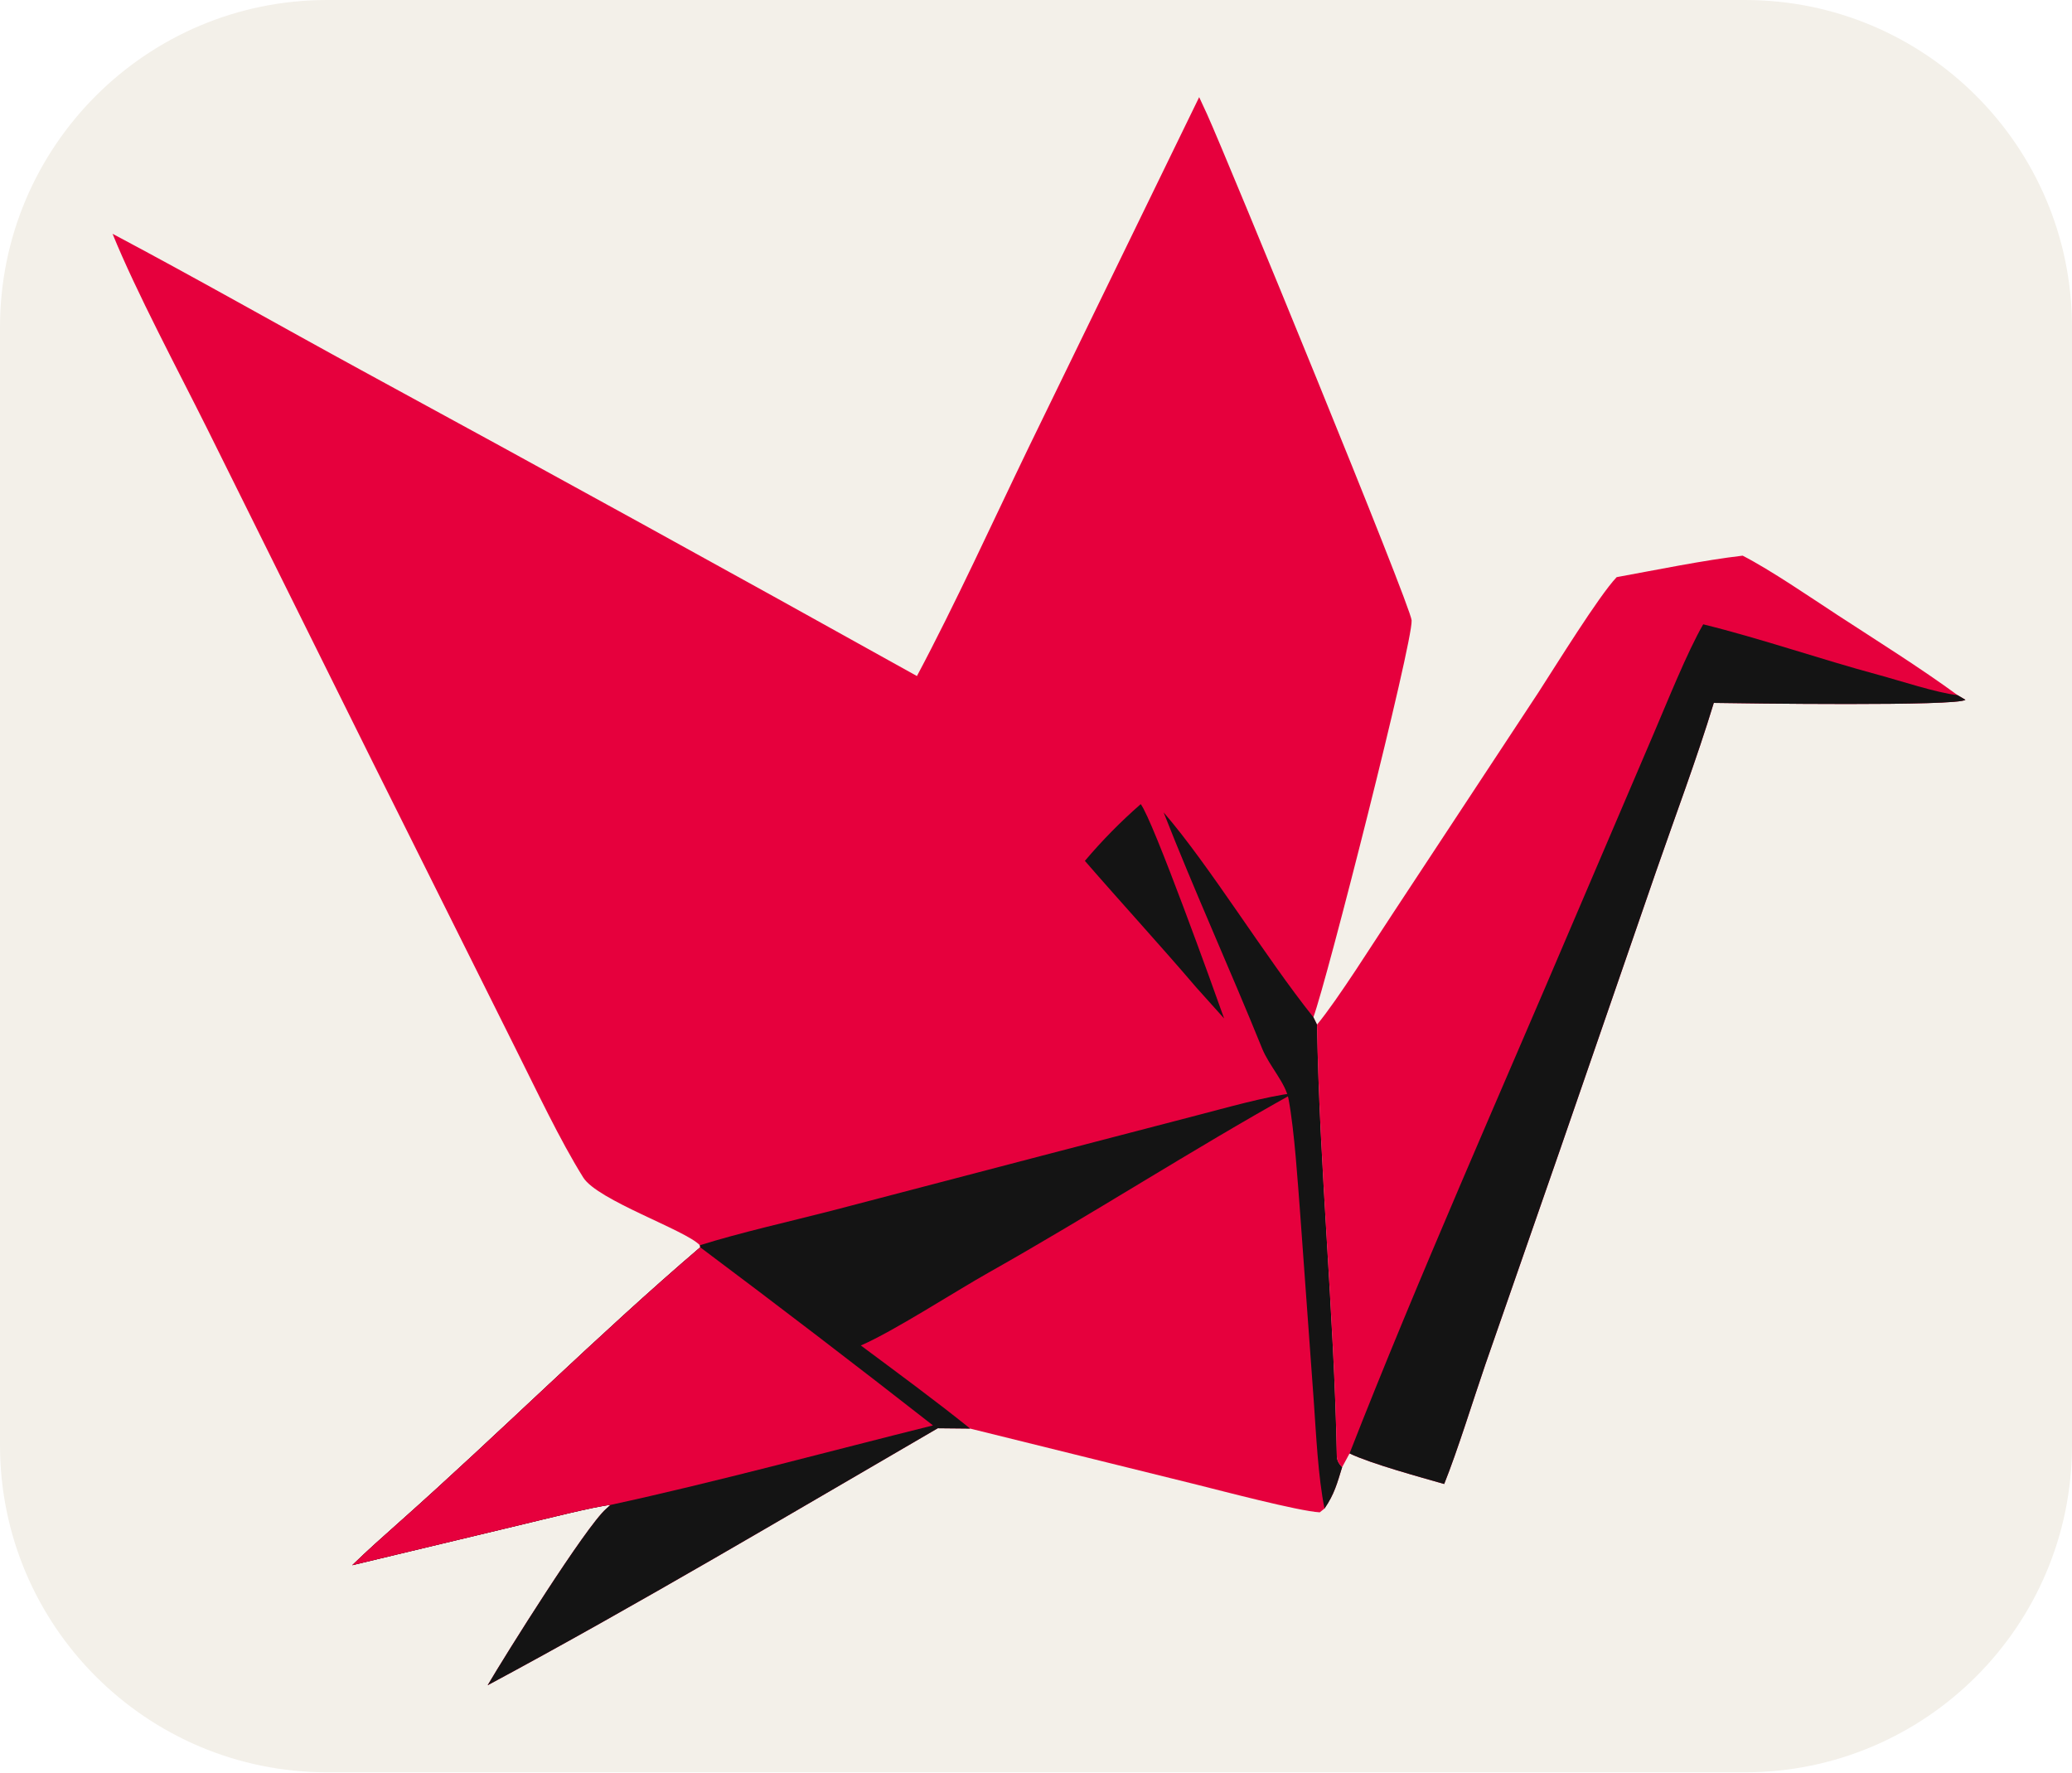
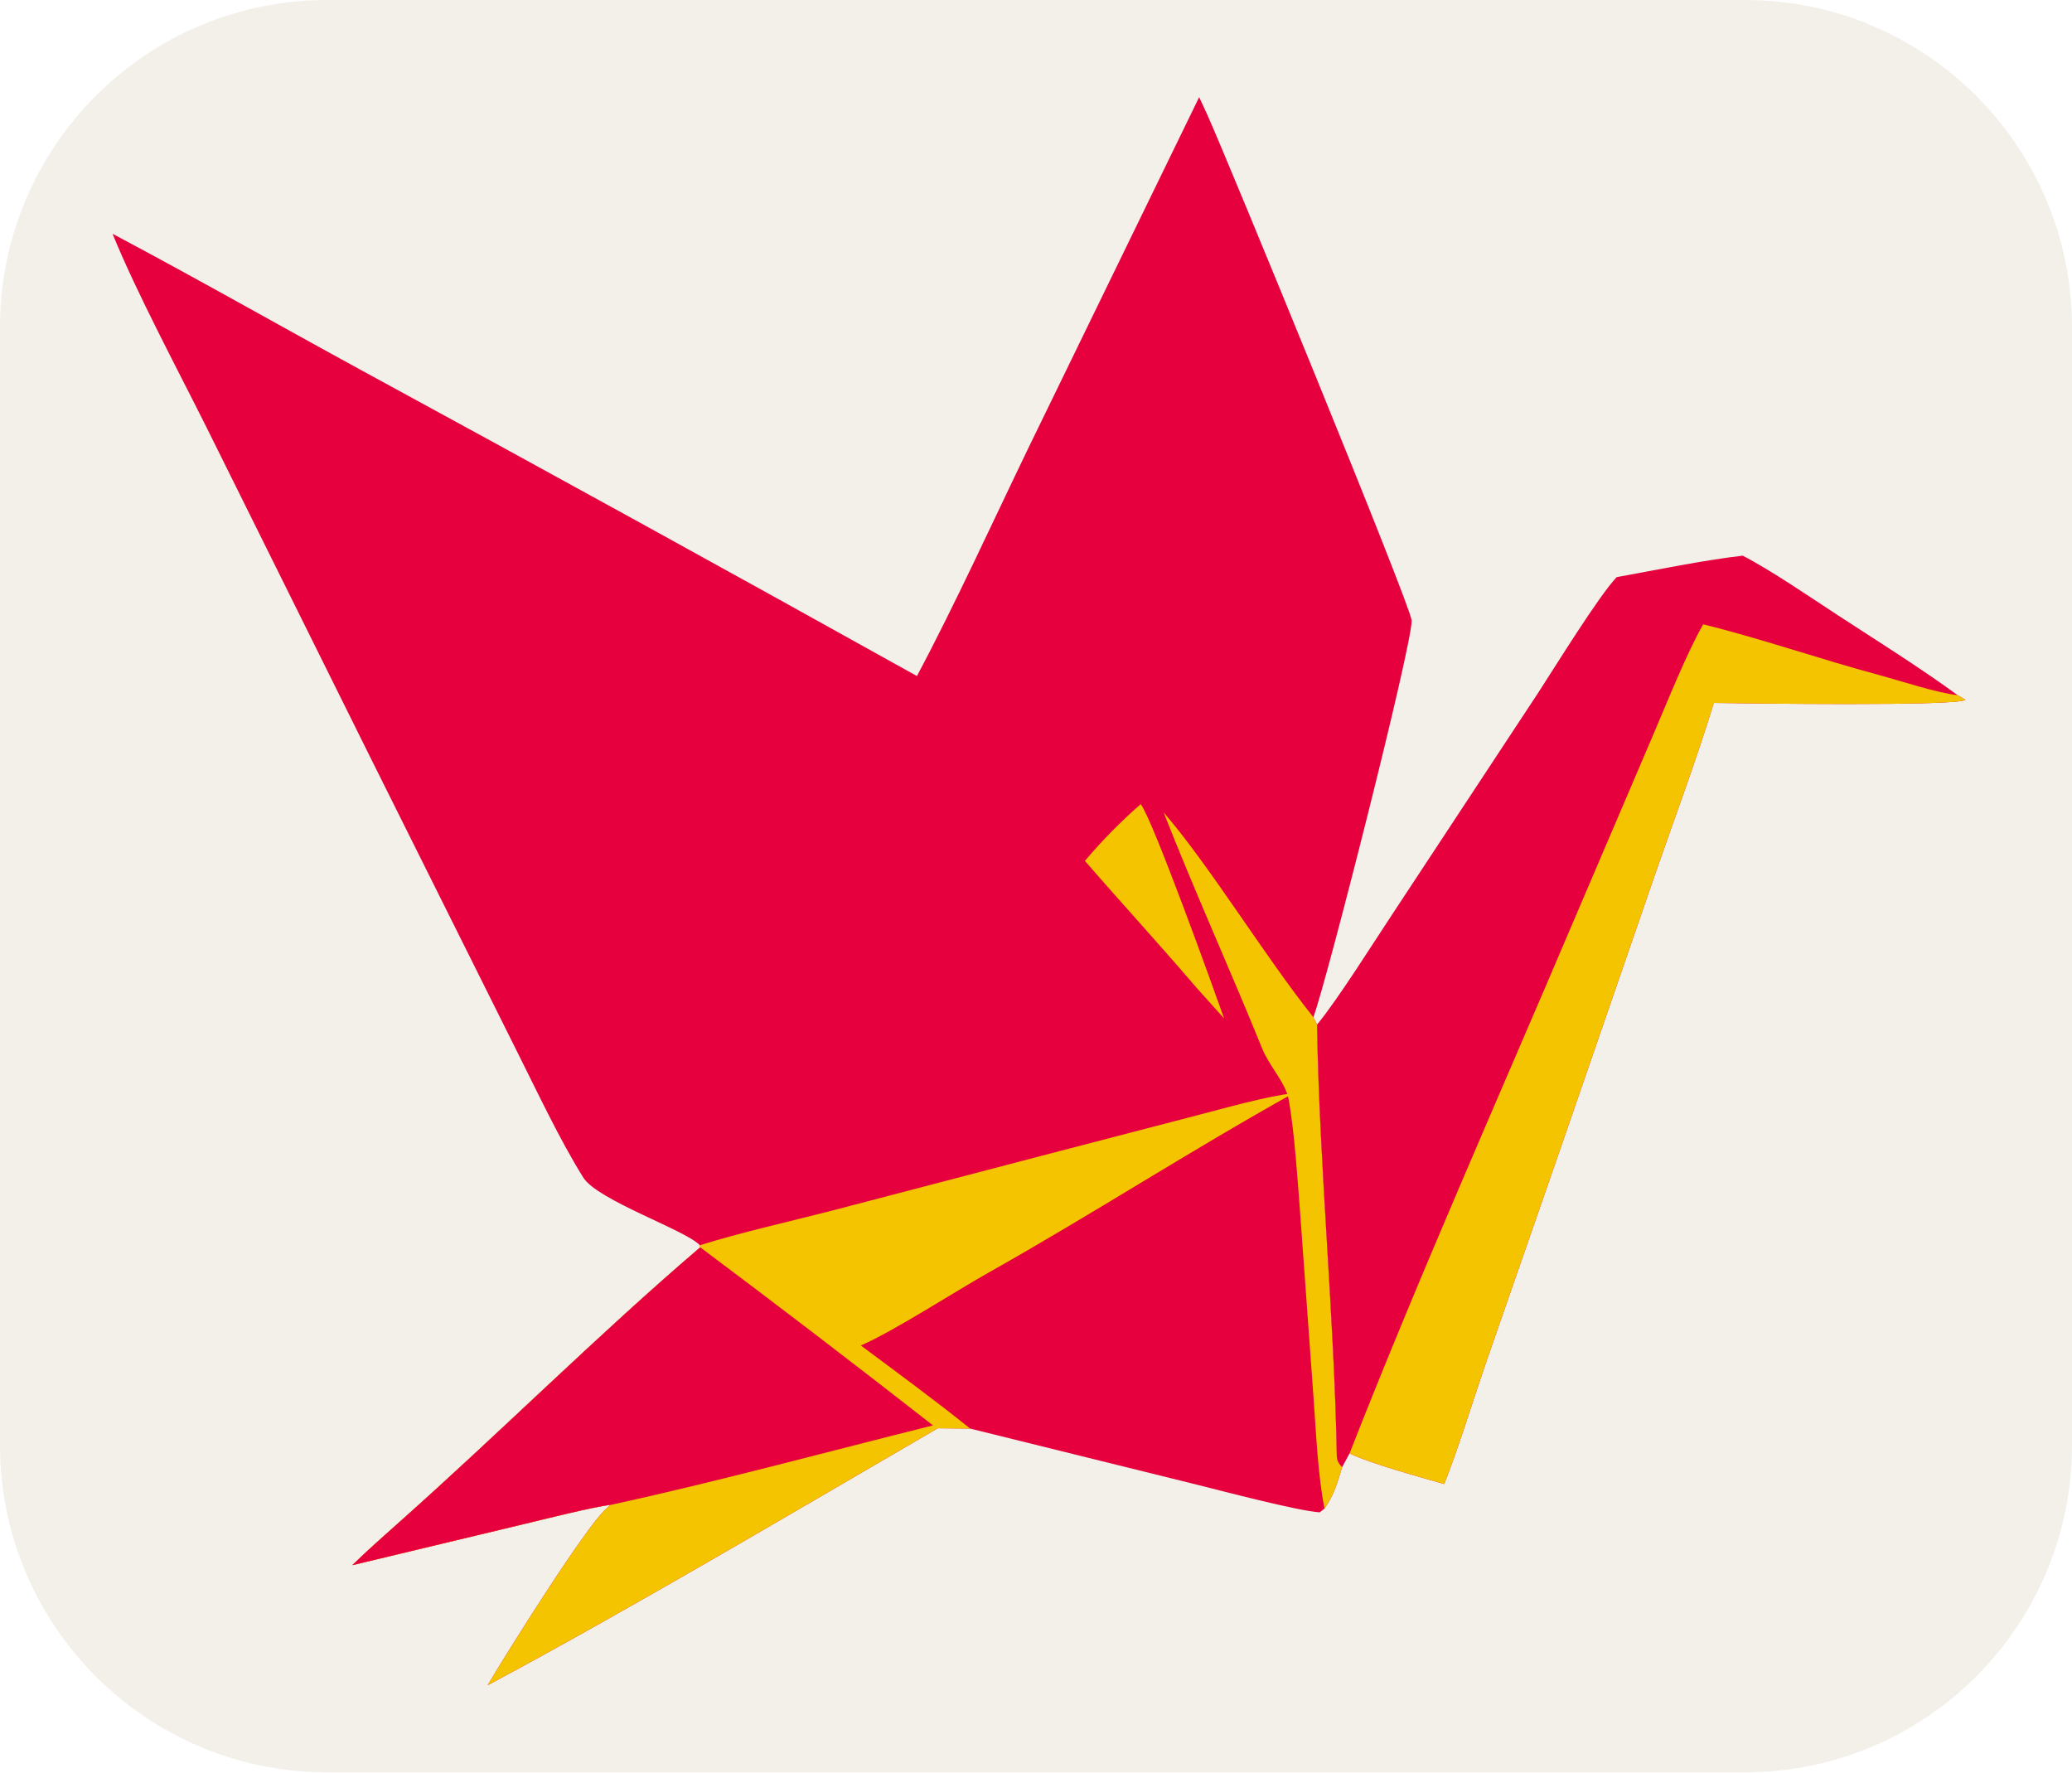
<svg xmlns="http://www.w3.org/2000/svg" viewBox="640 340 760 650">
  <rect x="640" y="340" width="760" height="650" rx="120" fill="#f3f0e9" />
  <path fill="#e6003d" d="M 976.325 587.943 C 990.207 561.905 1004.3 531.028 1017.23 504.254 L 1079.85 375.628 C 1080.85 377.747 1081.83 379.874 1082.8 382.007 C 1090.03 397.957 1157.52 562.275 1157.78 567.545 C 1158.19 575.82 1126.6 700.08 1121.74 713.071 L 1123.08 715.799 C 1123.95 768.287 1129.33 821.485 1130.34 874.056 C 1130.37 875.77 1131.19 876.922 1132.28 878.11 C 1130.46 884.037 1129.41 888.065 1125.83 893.258 L 1124.08 894.658 C 1116.3 894.214 1087.63 886.659 1079.02 884.513 L 995.85 863.938 L 983.973 863.818 C 930.437 894.912 873.274 928.897 818.868 958.074 C 825.393 946.917 854.847 899.923 862.306 893.395 C 862.651 893.093 862.981 892.773 863.324 892.468 C 863.53 892.285 863.744 892.111 863.953 891.932 C 858.578 892.382 838.515 897.448 832.252 898.939 L 769.21 914.043 C 774.566 908.811 780.666 903.399 786.281 898.412 C 823.453 865.395 859.104 829.713 896.844 797.453 L 896.709 796.7 C 891.512 791.135 859.156 780.224 853.923 771.841 C 845.27 757.979 836.764 739.815 829.303 724.963 L 776.436 618.977 L 715.959 497.155 C 705.31 475.801 689.987 447.159 681.286 425.751 C 711.409 441.708 742.418 459.361 772.509 475.765 C 840.635 512.816 908.575 550.209 976.325 587.943 z" />
-   <path fill="#141414" d="M 896.709 796.7 C 911.412 792.075 929.702 787.984 944.828 784.092 L 1022.5 763.776 L 1079.14 749.028 C 1089.2 746.432 1104.73 742.004 1114.5 740.923 C 1077.16 761.686 1040.1 785.642 1002.79 806.631 C 990.283 813.664 967.66 828.327 955.747 833.458 C 968.59 843.031 983.383 853.882 995.85 863.938 L 983.973 863.818 C 930.437 894.912 873.274 928.897 818.868 958.074 C 825.393 946.917 854.847 899.923 862.306 893.395 C 862.651 893.093 862.981 892.773 863.324 892.468 C 863.53 892.285 863.744 892.111 863.953 891.932 C 858.578 892.382 838.515 897.448 832.252 898.939 L 769.21 914.043 C 774.566 908.811 780.666 903.399 786.281 898.412 C 823.453 865.395 859.104 829.713 896.844 797.453 L 896.709 796.7 z" />
+   <path fill="#f5c400" d="M 896.709 796.7 C 911.412 792.075 929.702 787.984 944.828 784.092 L 1022.5 763.776 L 1079.14 749.028 C 1089.2 746.432 1104.73 742.004 1114.5 740.923 C 1077.16 761.686 1040.1 785.642 1002.79 806.631 C 990.283 813.664 967.66 828.327 955.747 833.458 C 968.59 843.031 983.383 853.882 995.85 863.938 L 983.973 863.818 C 930.437 894.912 873.274 928.897 818.868 958.074 C 825.393 946.917 854.847 899.923 862.306 893.395 C 862.651 893.093 862.981 892.773 863.324 892.468 C 863.53 892.285 863.744 892.111 863.953 891.932 C 858.578 892.382 838.515 897.448 832.252 898.939 L 769.21 914.043 C 774.566 908.811 780.666 903.399 786.281 898.412 C 823.453 865.395 859.104 829.713 896.844 797.453 L 896.709 796.7 z" />
  <path fill="#e6003d" d="M 896.844 797.453 C 925.53 818.927 953.988 840.702 982.214 862.775 C 944.299 872.214 901.876 883.724 863.953 891.932 C 858.578 892.382 838.515 897.448 832.252 898.939 L 769.21 914.043 C 774.566 908.811 780.666 903.399 786.281 898.412 C 823.453 865.395 859.104 829.713 896.844 797.453 z" />
-   <path fill="#141414" d="M 1066.82 637.961 C 1083.66 657.411 1104.06 690.964 1121.74 713.071 L 1123.08 715.799 C 1123.95 768.287 1129.33 821.485 1130.34 874.056 C 1130.37 875.77 1131.19 876.922 1132.28 878.11 C 1130.46 884.037 1129.41 888.065 1125.83 893.258 C 1123.45 881.658 1122.73 865.602 1121.87 853.604 L 1116.93 785.496 C 1116.03 773.907 1114.84 754.969 1112.64 743.093 C 1111.54 737.139 1105.53 730.911 1102.97 724.596 C 1091.28 695.732 1078.17 666.918 1066.82 637.961 z" />
-   <path fill="#141414" d="M 1058.41 634.916 C 1062.86 640.639 1085.38 703.245 1089 713.522 L 1078.82 702.184 C 1065.63 686.733 1051.36 671.209 1037.93 655.728 C 1044.22 648.285 1051.07 641.328 1058.41 634.916 z" />
+   <path fill="#f5c400" d="M 1066.82 637.961 C 1083.66 657.411 1104.06 690.964 1121.74 713.071 L 1123.08 715.799 C 1123.95 768.287 1129.33 821.485 1130.34 874.056 C 1130.37 875.77 1131.19 876.922 1132.28 878.11 C 1130.46 884.037 1129.41 888.065 1125.83 893.258 C 1123.45 881.658 1122.73 865.602 1121.87 853.604 L 1116.93 785.496 C 1116.03 773.907 1114.84 754.969 1112.64 743.093 C 1111.54 737.139 1105.53 730.911 1102.97 724.596 C 1091.28 695.732 1078.17 666.918 1066.82 637.961 z" />
+   <path fill="#f5c400" d="M 1058.41 634.916 C 1062.86 640.639 1085.38 703.245 1089 713.522 L 1078.82 702.184 C 1065.63 686.733 1051.36 671.209 1037.93 655.728 C 1044.22 648.285 1051.07 641.328 1058.41 634.916 z" />
  <path fill="#e6003d" d="M 1232.99 551.671 C 1247.54 549.028 1264.72 545.48 1279.2 543.792 C 1289.59 549.137 1304.11 559.12 1314.19 565.699 C 1328.37 574.946 1344.49 585.015 1358.04 594.956 L 1360.91 596.655 C 1358.15 599.094 1279.25 597.969 1268.61 597.794 C 1262.41 618.174 1254.52 639.151 1247.5 659.416 L 1212.02 762.216 L 1184.81 840.455 C 1180.42 853.235 1174.59 872.16 1169.72 884.265 C 1160.95 881.737 1142.97 876.866 1135.01 873.056 L 1132.28 878.11 C 1131.19 876.922 1130.37 875.77 1130.34 874.056 C 1129.33 821.485 1123.95 768.287 1123.08 715.799 C 1130.83 706.405 1143.87 685.561 1151.13 674.639 L 1204.31 593.913 C 1210.48 584.403 1226.45 558.522 1232.99 551.671 z" />
-   <path fill="#141414" d="M 1135.01 873.056 C 1159.92 809.325 1190.2 741.248 1217.13 677.909 L 1246.54 609.116 C 1251.43 597.724 1258.86 579.113 1264.73 568.975 C 1285.86 574.174 1307.81 581.799 1328.9 587.482 C 1336.89 589.635 1350.26 594.086 1358.04 594.956 L 1360.91 596.655 C 1358.15 599.094 1279.25 597.969 1268.61 597.794 C 1262.41 618.174 1254.52 639.151 1247.5 659.416 L 1212.02 762.216 L 1184.81 840.455 C 1180.42 853.235 1174.59 872.16 1169.72 884.265 C 1160.95 881.737 1142.97 876.866 1135.01 873.056 z" />
+   <path fill="#f5c400" d="M 1135.01 873.056 C 1159.92 809.325 1190.2 741.248 1217.13 677.909 L 1246.54 609.116 C 1251.43 597.724 1258.86 579.113 1264.73 568.975 C 1285.86 574.174 1307.81 581.799 1328.9 587.482 C 1336.89 589.635 1350.26 594.086 1358.04 594.956 L 1360.91 596.655 C 1358.15 599.094 1279.25 597.969 1268.61 597.794 C 1262.41 618.174 1254.52 639.151 1247.5 659.416 L 1212.02 762.216 L 1184.81 840.455 C 1180.42 853.235 1174.59 872.16 1169.72 884.265 C 1160.95 881.737 1142.97 876.866 1135.01 873.056 z" />
</svg>
